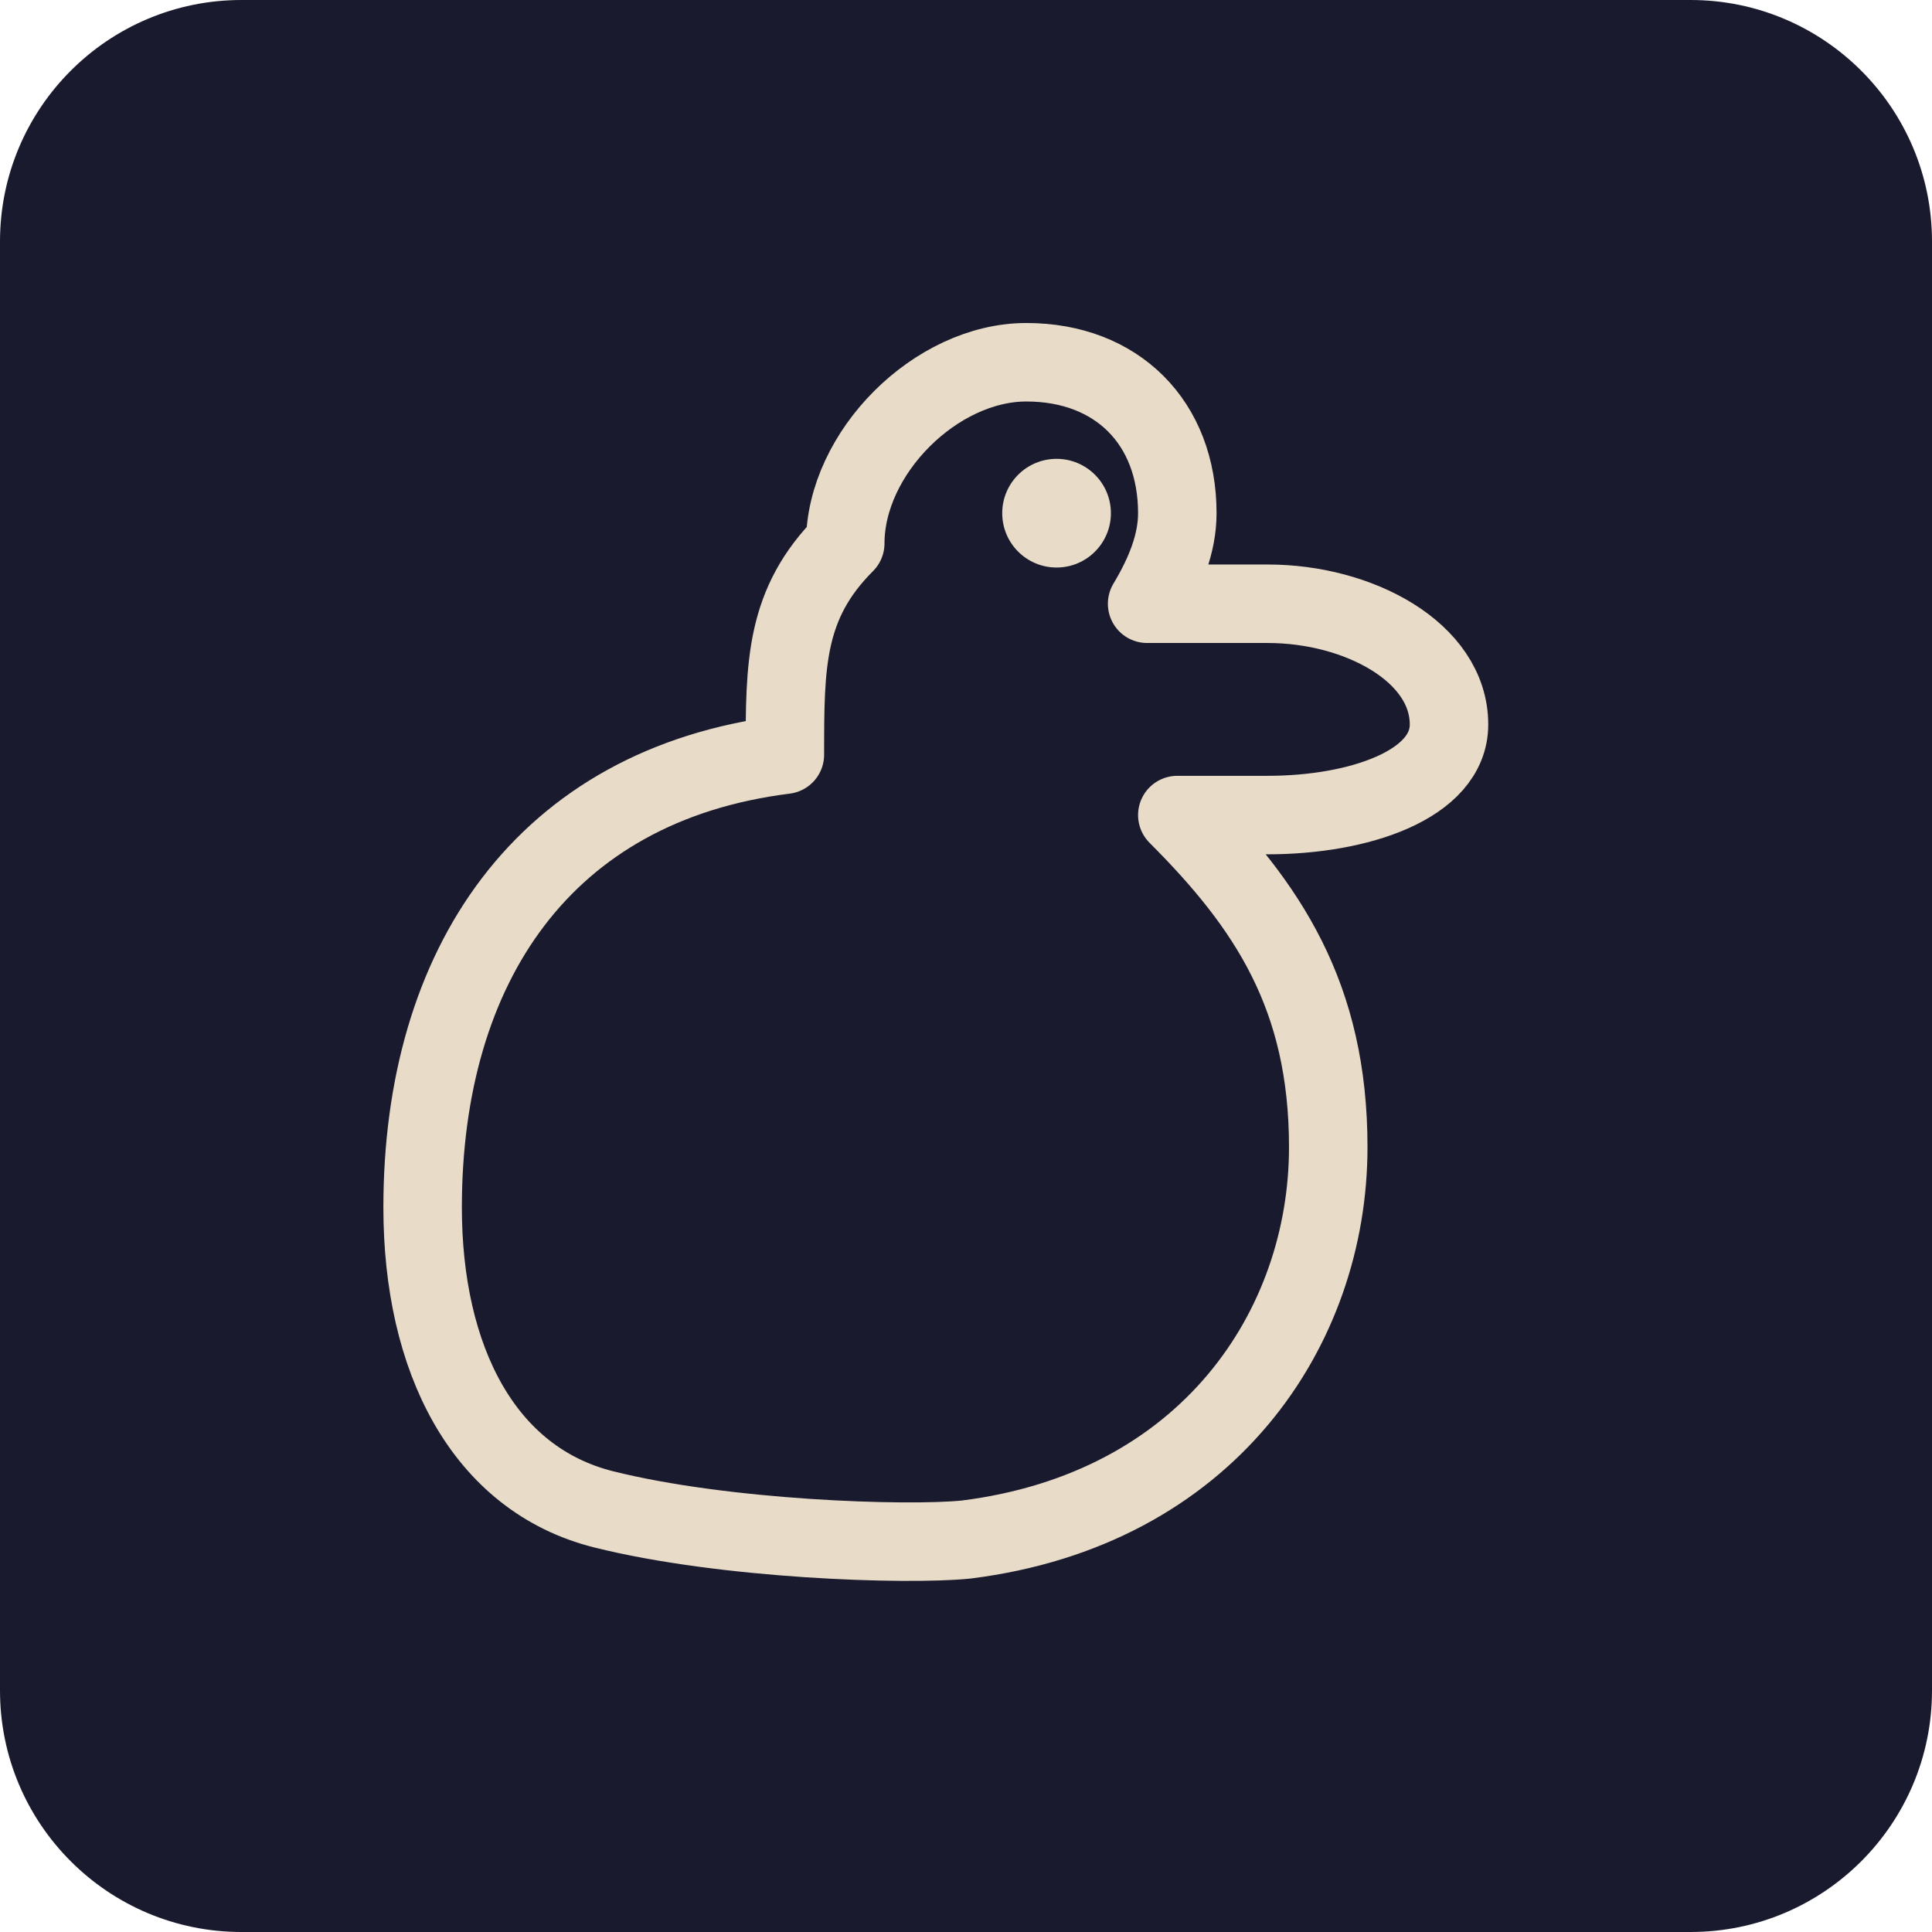
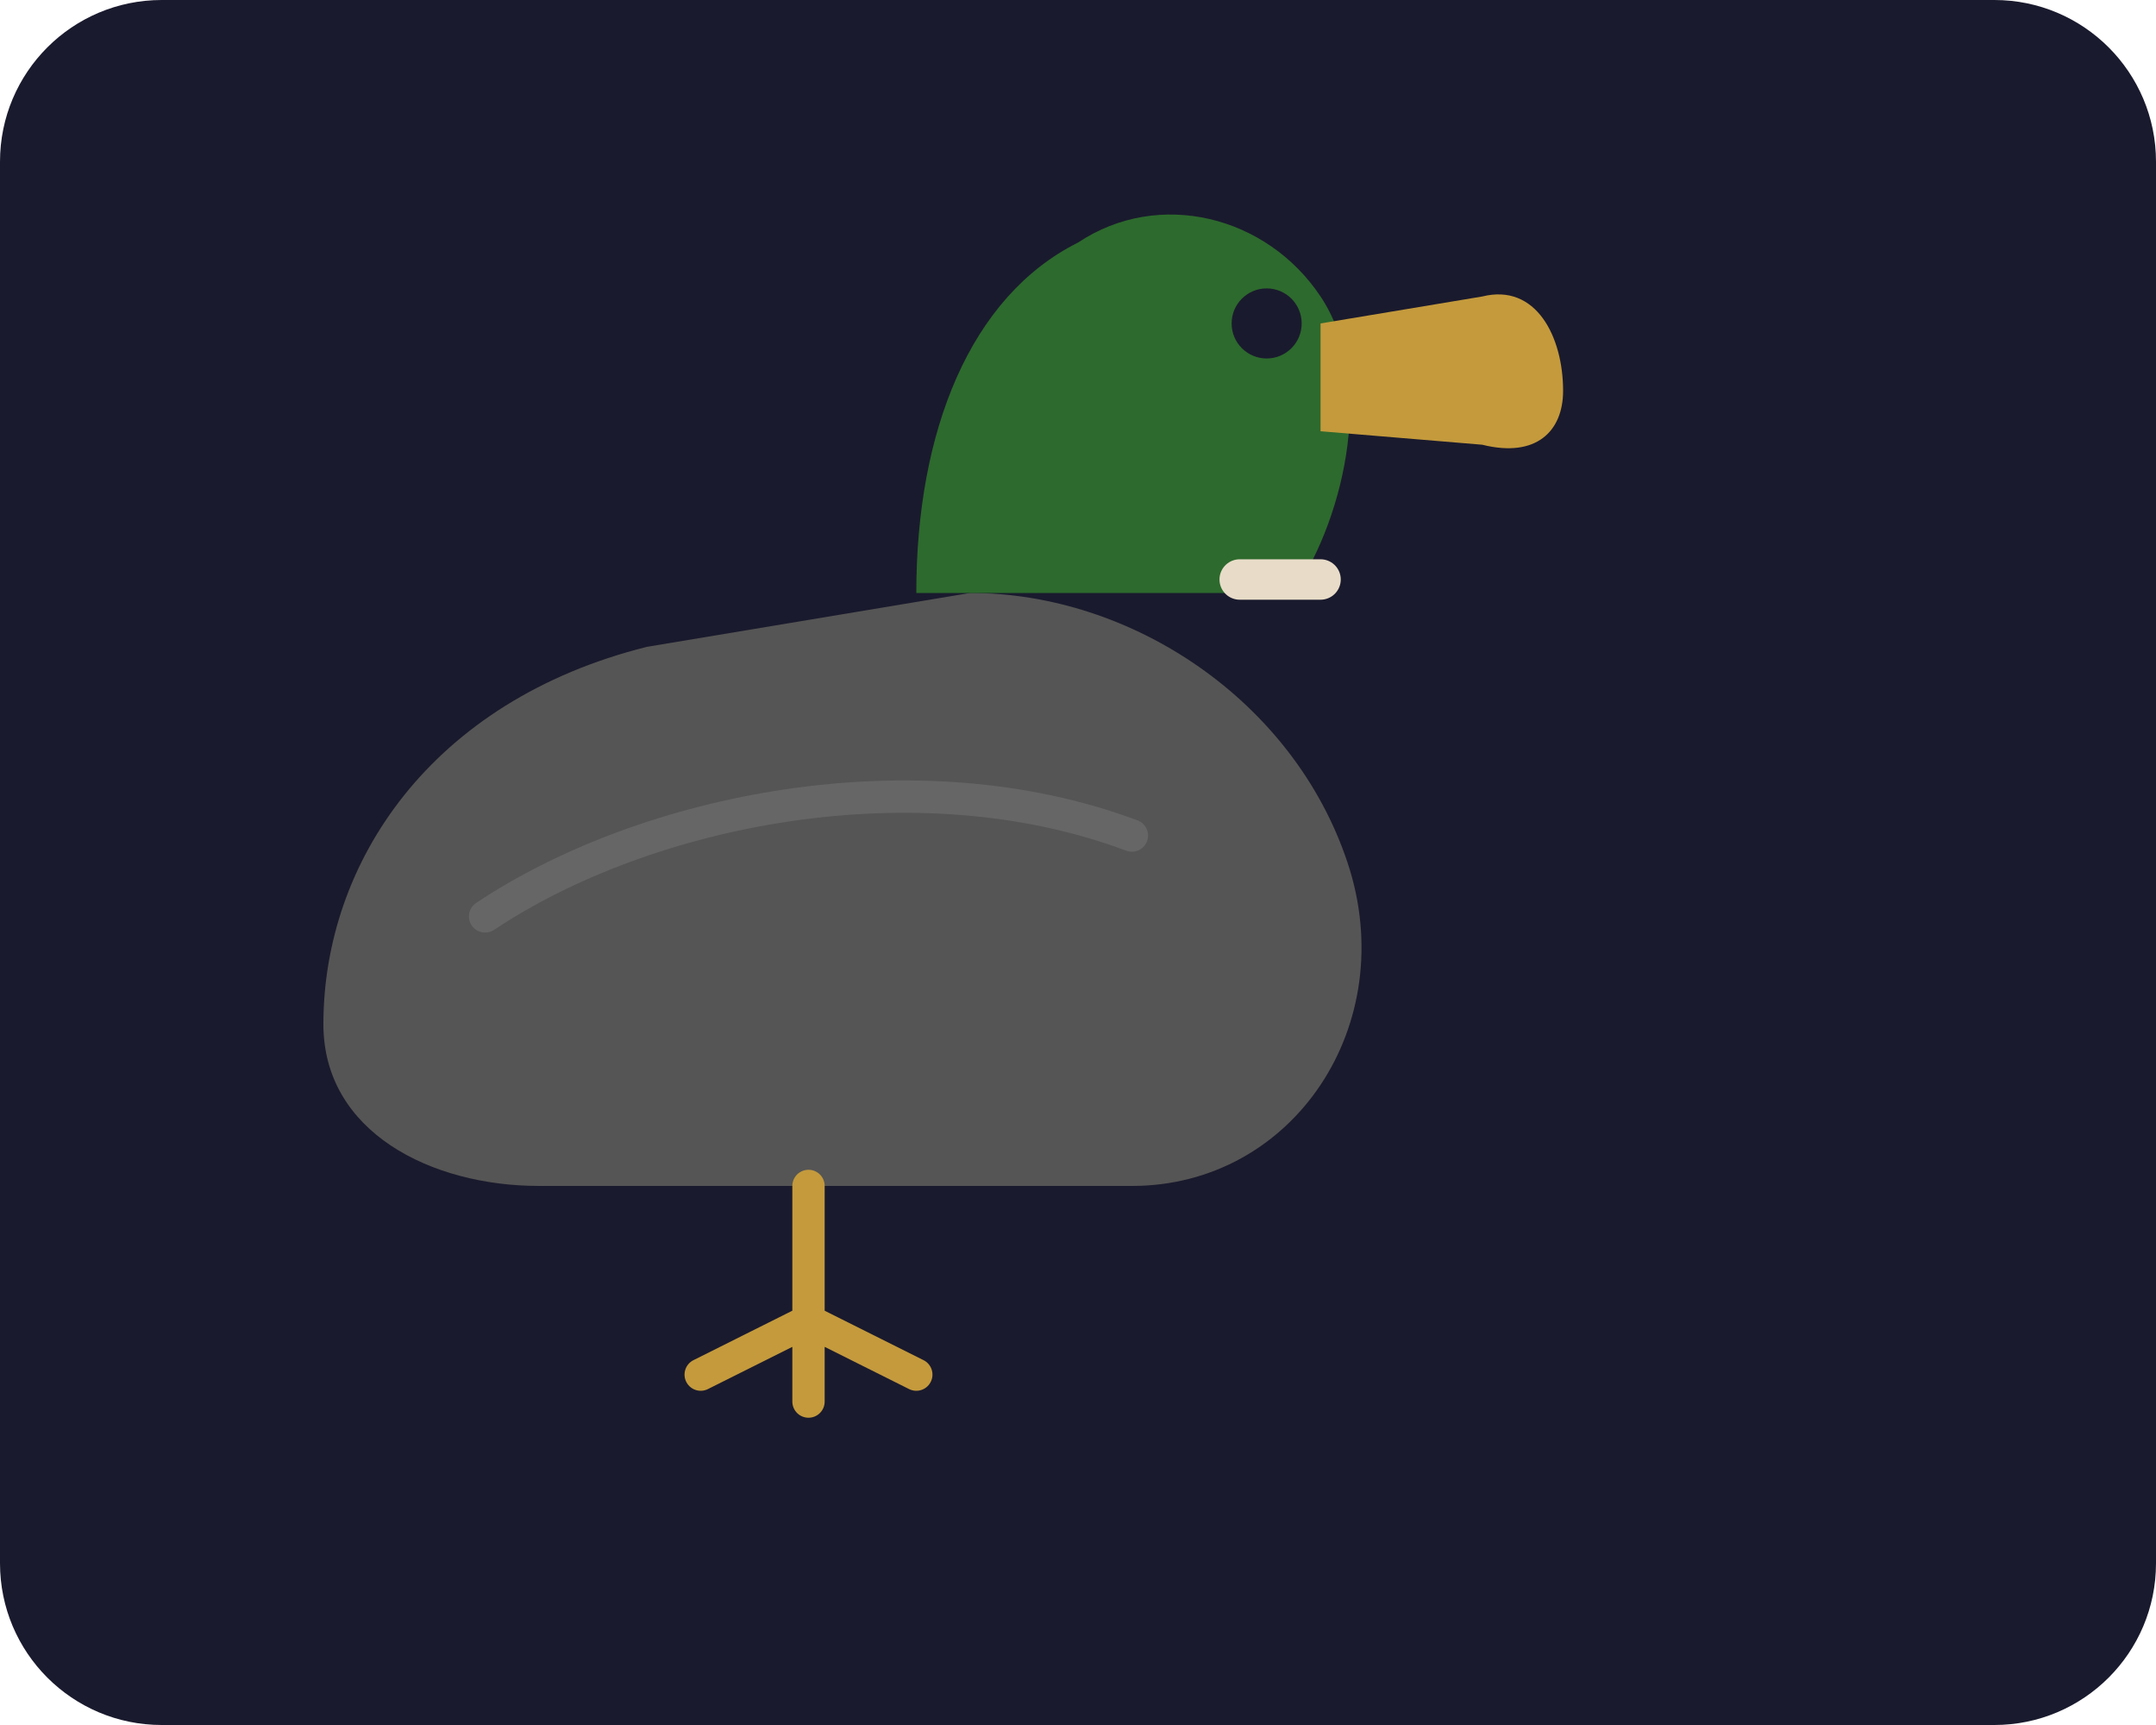
- <svg xmlns="http://www.w3.org/2000/svg" viewBox="0 0 32 32">
-   <rect width="32" height="32" rx="4" fill="#1a1a2e" />
-   <path d="M7 20 C7 16 9 13 13 12.5 C13 11 13 10 14 9 C14 7.5 15.5 6 17 6 C18.5 6 19.5 7 19.5 8.5 C19.5 9 19.3 9.5 19 10 L21 10 C22.5 10 24 10.8 24 12 C24 13 22.5 13.5 21 13.5 L19.5 13.5 C21 15 22 16.5 22 19 C22 22 20 25 16 25.5 C15 25.6 12 25.5 10 25 C8 24.5 7 22.5 7 20 Z" fill="none" stroke="#e8dcc8" stroke-width="1.3" stroke-linejoin="round" />
-   <circle cx="17.5" cy="8.5" r="0.9" fill="#e8dcc8" />
+ <svg xmlns="http://www.w3.org/2000/svg" viewBox="0 0 80 64">
+   <rect width="80" height="64" rx="6" fill="#1a1a2e" />
+   <path d="M12 38 C12 32 16 26 24 24 L36 22 C42 22 48 26 50 32 C52 38 48 44 42 44 L20 44 C16 44 12 42 12 38 Z" fill="#555" />
+   <path d="M34 22 C34 16 36 11 40 9 C43 7 47 8 49 11 C51 14 50 19 48 22" fill="#2d6a2d" />
+   <path d="M49 12 L55 11 C57 10.5 58 12.5 58 14.5 C58 16 57 17 55 16.5 L49 16" fill="#c49a3c" />
+   <path d="M46 21.5 L49 21.5" stroke="#e8dcc8" stroke-width="1.5" stroke-linecap="round" />
+   <circle cx="47" cy="12" r="1.3" fill="#1a1a2e" />
+   <path d="M18 34 C24 30 34 28 42 31" fill="none" stroke="#666" stroke-width="1.2" stroke-linecap="round" />
+   <path d="M30 44 L30 49 M30 49 L26 51 M30 49 L30 52 M30 49 L34 51" stroke="#c49a3c" stroke-width="1.2" stroke-linecap="round" stroke-linejoin="round" />
</svg>
